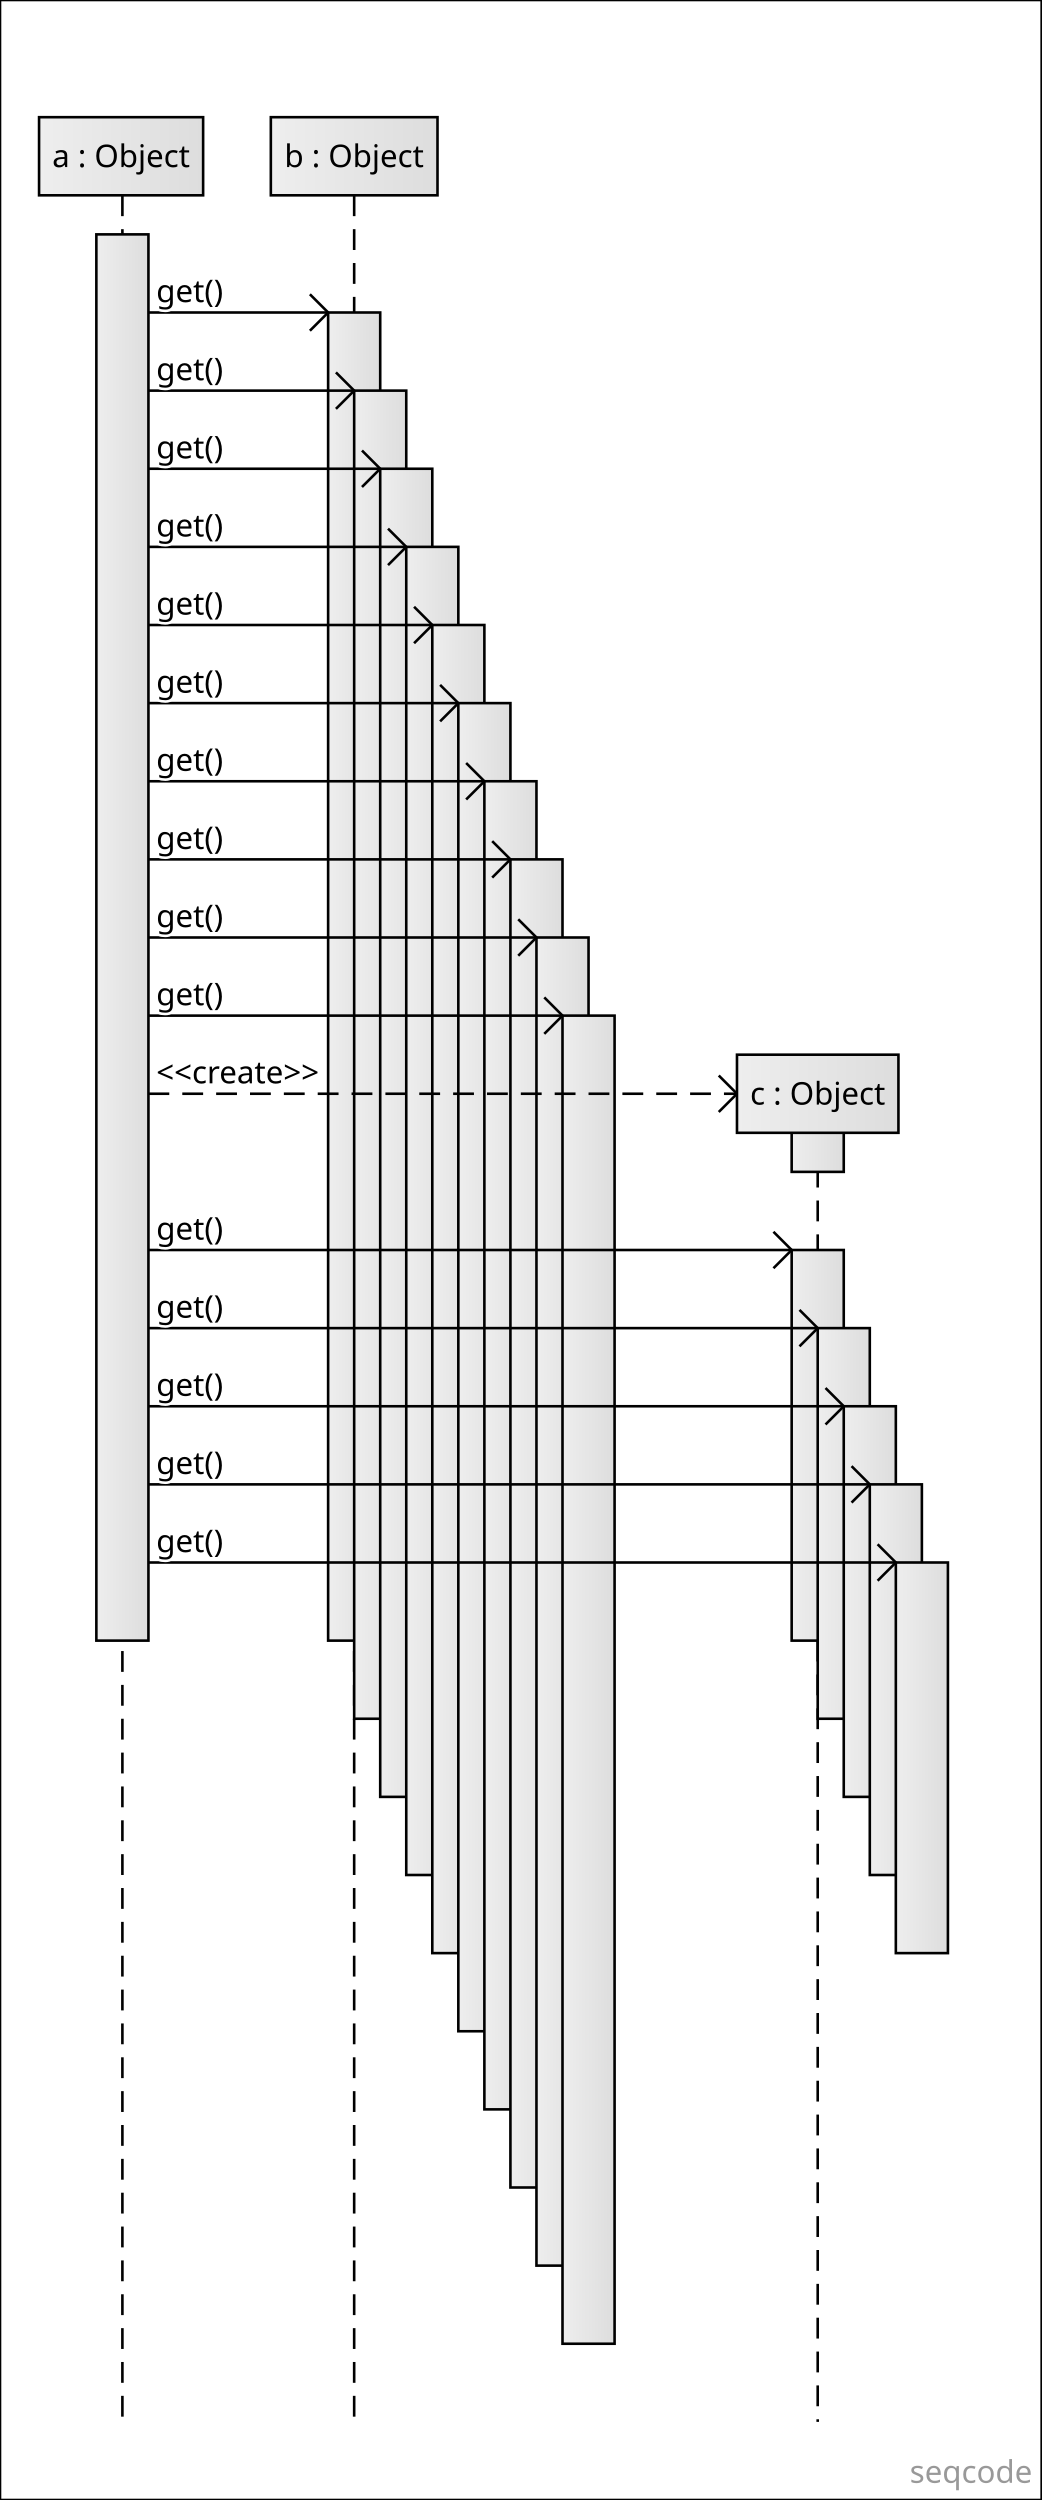
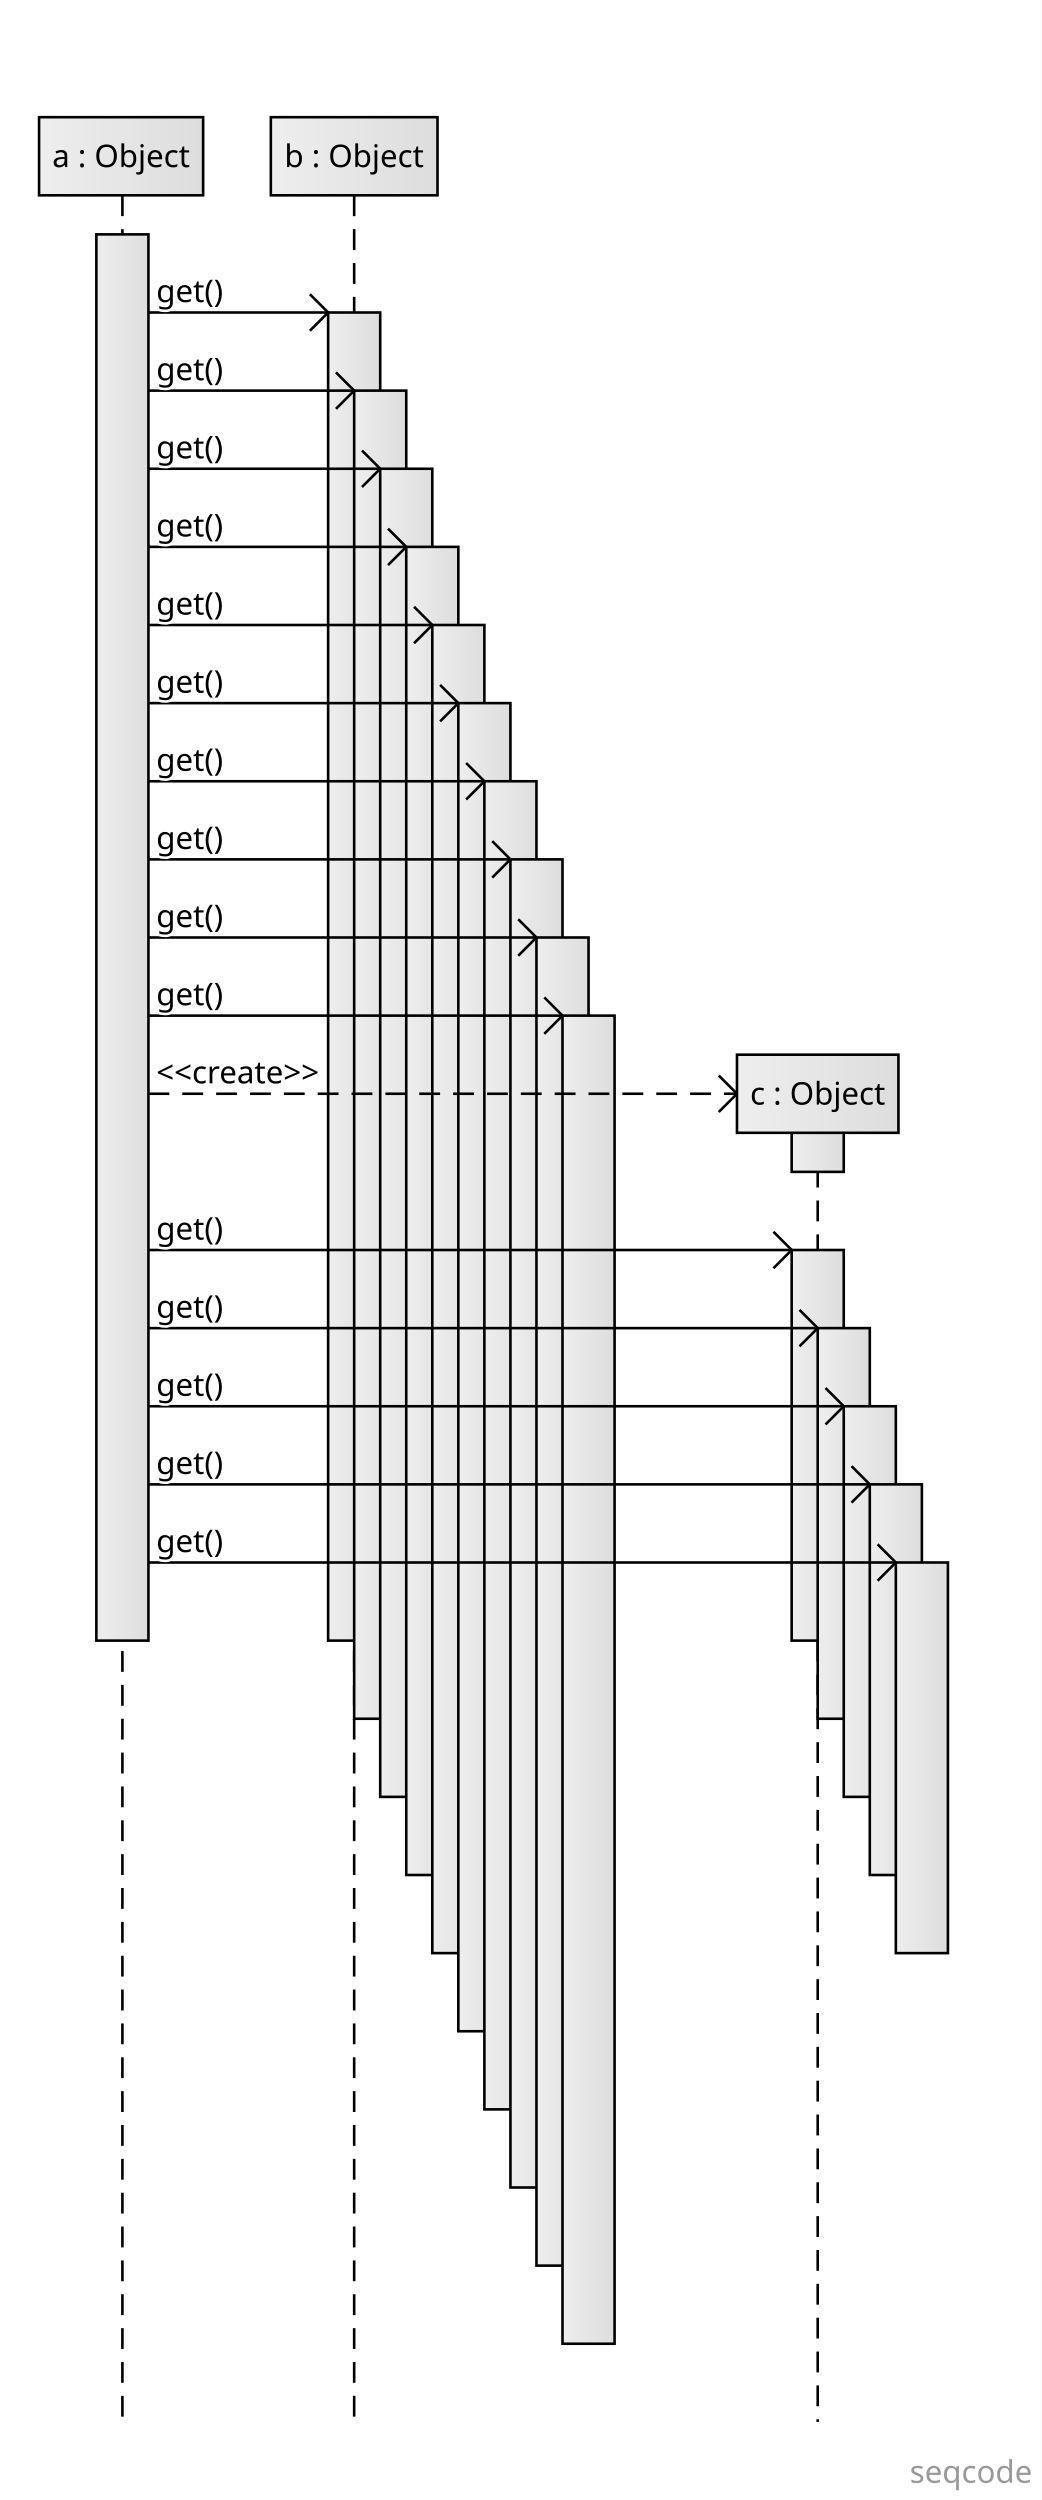
<svg xmlns="http://www.w3.org/2000/svg" version="1.1" width="400" height="960" viewBox="0 0 400 960">
  <defs>
    <linearGradient id="SvgjsLinearGradient1018">
      <stop stop-color="#eeeeee" offset="0" />
      <stop stop-color="#dddddd" offset="1" />
    </linearGradient>
    <linearGradient x1="0" y1="0" x2="1" y2="1">
      <stop stop-color="#fffda1" offset="0" />
      <stop stop-color="#ffeb5b" offset="1" />
    </linearGradient>
    <text id="seqcode">
a : Object
b : Object
c : Object

b &gt; get()
b &gt; get()
b &gt; get()
b &gt; get()
b &gt; get()
b &gt; get()
b &gt; get()
b &gt; get()
b &gt; get()
b &gt; get()

c.create()
c &gt; get()
c &gt; get()
c &gt; get()
c &gt; get()
c &gt; get()
</text>
  </defs>
-   <rect width="400" height="960" fill="white" stroke-width="1" stroke="black" />
+   <rect width="400" height="960" fill="white" />
  <a href="https://seqcode.app" target="_blank">
    <text text-anchor="end" font-size="12" font-weight="100" font-family="sans-serif" fill="#999999" x="396.4" y="953.4">seqcode </text>
  </a>
  <line x1="47" y1="75" x2="47" y2="930" stroke-dasharray="8 5" stroke-width="1" stroke="black" />
  <line x1="136" y1="75" x2="136" y2="930" stroke-dasharray="8 5" stroke-width="1" stroke="black" />
  <line x1="314" y1="435" x2="314" y2="930" stroke-dasharray="8 5" stroke-width="1" stroke="black" />
  <g transform="matrix(1,0,0,1,0,0)">
    <rect width="20" height="540" x="37" y="90" fill="url(#SvgjsLinearGradient1018)" stroke-width="1" stroke="black" />
  </g>
  <g transform="matrix(1,0,0,1,0,0)">
    <rect width="20" height="510" x="126" y="120" fill="url(#SvgjsLinearGradient1018)" stroke-width="1" stroke="black" />
  </g>
  <g transform="matrix(1,0,0,1,0,0)">
    <rect width="20" height="510" x="136" y="150" fill="url(#SvgjsLinearGradient1018)" stroke-width="1" stroke="black" />
  </g>
  <g transform="matrix(1,0,0,1,0,0)">
    <rect width="20" height="510" x="146" y="180" fill="url(#SvgjsLinearGradient1018)" stroke-width="1" stroke="black" />
  </g>
  <g transform="matrix(1,0,0,1,0,0)">
    <rect width="20" height="510" x="156" y="210" fill="url(#SvgjsLinearGradient1018)" stroke-width="1" stroke="black" />
  </g>
  <g transform="matrix(1,0,0,1,0,0)">
    <rect width="20" height="510" x="166" y="240" fill="url(#SvgjsLinearGradient1018)" stroke-width="1" stroke="black" />
  </g>
  <g transform="matrix(1,0,0,1,0,0)">
    <rect width="20" height="510" x="176" y="270" fill="url(#SvgjsLinearGradient1018)" stroke-width="1" stroke="black" />
  </g>
  <g transform="matrix(1,0,0,1,0,0)">
    <rect width="20" height="510" x="186" y="300" fill="url(#SvgjsLinearGradient1018)" stroke-width="1" stroke="black" />
  </g>
  <g transform="matrix(1,0,0,1,0,0)">
    <rect width="20" height="510" x="196" y="330" fill="url(#SvgjsLinearGradient1018)" stroke-width="1" stroke="black" />
  </g>
  <g transform="matrix(1,0,0,1,0,0)">
    <rect width="20" height="510" x="206" y="360" fill="url(#SvgjsLinearGradient1018)" stroke-width="1" stroke="black" />
  </g>
  <g transform="matrix(1,0,0,1,0,0)">
    <rect width="20" height="510" x="216" y="390" fill="url(#SvgjsLinearGradient1018)" stroke-width="1" stroke="black" />
  </g>
  <g transform="matrix(1,0,0,1,0,0)">
    <rect width="20" height="30" x="304" y="420" fill="url(#SvgjsLinearGradient1018)" stroke-width="1" stroke="black" />
  </g>
  <g transform="matrix(1,0,0,1,0,0)">
    <rect width="20" height="150" x="304" y="480" fill="url(#SvgjsLinearGradient1018)" stroke-width="1" stroke="black" />
  </g>
  <g transform="matrix(1,0,0,1,0,0)">
    <rect width="20" height="150" x="314" y="510" fill="url(#SvgjsLinearGradient1018)" stroke-width="1" stroke="black" />
  </g>
  <g transform="matrix(1,0,0,1,0,0)">
    <rect width="20" height="150" x="324" y="540" fill="url(#SvgjsLinearGradient1018)" stroke-width="1" stroke="black" />
  </g>
  <g transform="matrix(1,0,0,1,0,0)">
    <rect width="20" height="150" x="334" y="570" fill="url(#SvgjsLinearGradient1018)" stroke-width="1" stroke="black" />
  </g>
  <g transform="matrix(1,0,0,1,0,0)">
    <rect width="20" height="150" x="344" y="600" fill="url(#SvgjsLinearGradient1018)" stroke-width="1" stroke="black" />
  </g>
  <line x1="57" y1="120" x2="126" y2="120" stroke-width="1" stroke="black" />
  <g>
    <text text-anchor="start" font-size="12" font-weight="100" font-family="sans-serif" stroke-width="2" stroke="white" x="60" y="116">get()</text>
    <text text-anchor="start" font-size="12" font-weight="100" font-family="sans-serif" fill="black" x="60" y="116">get()</text>
  </g>
  <polyline points="119,113 126,120 119,127" fill="transparent" stroke-width="1" stroke="black" />
  <line x1="57" y1="150" x2="136" y2="150" stroke-width="1" stroke="black" />
  <g>
    <text text-anchor="start" font-size="12" font-weight="100" font-family="sans-serif" stroke-width="2" stroke="white" x="60" y="146">get()</text>
    <text text-anchor="start" font-size="12" font-weight="100" font-family="sans-serif" fill="black" x="60" y="146">get()</text>
  </g>
  <polyline points="129,143 136,150 129,157" fill="transparent" stroke-width="1" stroke="black" />
  <line x1="57" y1="180" x2="146" y2="180" stroke-width="1" stroke="black" />
  <g>
    <text text-anchor="start" font-size="12" font-weight="100" font-family="sans-serif" stroke-width="2" stroke="white" x="60" y="176">get()</text>
    <text text-anchor="start" font-size="12" font-weight="100" font-family="sans-serif" fill="black" x="60" y="176">get()</text>
  </g>
  <polyline points="139,173 146,180 139,187" fill="transparent" stroke-width="1" stroke="black" />
  <line x1="57" y1="210" x2="156" y2="210" stroke-width="1" stroke="black" />
  <g>
    <text text-anchor="start" font-size="12" font-weight="100" font-family="sans-serif" stroke-width="2" stroke="white" x="60" y="206">get()</text>
    <text text-anchor="start" font-size="12" font-weight="100" font-family="sans-serif" fill="black" x="60" y="206">get()</text>
  </g>
  <polyline points="149,203 156,210 149,217" fill="transparent" stroke-width="1" stroke="black" />
  <line x1="57" y1="240" x2="166" y2="240" stroke-width="1" stroke="black" />
  <g>
    <text text-anchor="start" font-size="12" font-weight="100" font-family="sans-serif" stroke-width="2" stroke="white" x="60" y="236">get()</text>
    <text text-anchor="start" font-size="12" font-weight="100" font-family="sans-serif" fill="black" x="60" y="236">get()</text>
  </g>
  <polyline points="159,233 166,240 159,247" fill="transparent" stroke-width="1" stroke="black" />
  <line x1="57" y1="270" x2="176" y2="270" stroke-width="1" stroke="black" />
  <g>
    <text text-anchor="start" font-size="12" font-weight="100" font-family="sans-serif" stroke-width="2" stroke="white" x="60" y="266">get()</text>
    <text text-anchor="start" font-size="12" font-weight="100" font-family="sans-serif" fill="black" x="60" y="266">get()</text>
  </g>
  <polyline points="169,263 176,270 169,277" fill="transparent" stroke-width="1" stroke="black" />
  <line x1="57" y1="300" x2="186" y2="300" stroke-width="1" stroke="black" />
  <g>
    <text text-anchor="start" font-size="12" font-weight="100" font-family="sans-serif" stroke-width="2" stroke="white" x="60" y="296">get()</text>
    <text text-anchor="start" font-size="12" font-weight="100" font-family="sans-serif" fill="black" x="60" y="296">get()</text>
  </g>
  <polyline points="179,293 186,300 179,307" fill="transparent" stroke-width="1" stroke="black" />
  <line x1="57" y1="330" x2="196" y2="330" stroke-width="1" stroke="black" />
  <g>
    <text text-anchor="start" font-size="12" font-weight="100" font-family="sans-serif" stroke-width="2" stroke="white" x="60" y="326">get()</text>
    <text text-anchor="start" font-size="12" font-weight="100" font-family="sans-serif" fill="black" x="60" y="326">get()</text>
  </g>
  <polyline points="189,323 196,330 189,337" fill="transparent" stroke-width="1" stroke="black" />
  <line x1="57" y1="360" x2="206" y2="360" stroke-width="1" stroke="black" />
  <g>
    <text text-anchor="start" font-size="12" font-weight="100" font-family="sans-serif" stroke-width="2" stroke="white" x="60" y="356">get()</text>
    <text text-anchor="start" font-size="12" font-weight="100" font-family="sans-serif" fill="black" x="60" y="356">get()</text>
  </g>
  <polyline points="199,353 206,360 199,367" fill="transparent" stroke-width="1" stroke="black" />
  <line x1="57" y1="390" x2="216" y2="390" stroke-width="1" stroke="black" />
  <g>
    <text text-anchor="start" font-size="12" font-weight="100" font-family="sans-serif" stroke-width="2" stroke="white" x="60" y="386">get()</text>
    <text text-anchor="start" font-size="12" font-weight="100" font-family="sans-serif" fill="black" x="60" y="386">get()</text>
  </g>
  <polyline points="209,383 216,390 209,397" fill="transparent" stroke-width="1" stroke="black" />
  <line x1="57" y1="420" x2="283" y2="420" stroke-dasharray="8 5" stroke-width="1" stroke="black" />
  <g>
    <text text-anchor="start" font-size="12" font-weight="100" font-family="sans-serif" stroke-width="2" stroke="white" x="60" y="416">&lt;&lt;create&gt;&gt;</text>
    <text text-anchor="start" font-size="12" font-weight="100" font-family="sans-serif" fill="black" x="60" y="416">&lt;&lt;create&gt;&gt;</text>
  </g>
  <polyline points="276,413 283,420 276,427" fill="transparent" stroke-width="1" stroke="black" />
  <line x1="57" y1="480" x2="304" y2="480" stroke-width="1" stroke="black" />
  <g>
    <text text-anchor="start" font-size="12" font-weight="100" font-family="sans-serif" stroke-width="2" stroke="white" x="60" y="476">get()</text>
    <text text-anchor="start" font-size="12" font-weight="100" font-family="sans-serif" fill="black" x="60" y="476">get()</text>
  </g>
  <polyline points="297,473 304,480 297,487" fill="transparent" stroke-width="1" stroke="black" />
  <line x1="57" y1="510" x2="314" y2="510" stroke-width="1" stroke="black" />
  <g>
    <text text-anchor="start" font-size="12" font-weight="100" font-family="sans-serif" stroke-width="2" stroke="white" x="60" y="506">get()</text>
    <text text-anchor="start" font-size="12" font-weight="100" font-family="sans-serif" fill="black" x="60" y="506">get()</text>
  </g>
  <polyline points="307,503 314,510 307,517" fill="transparent" stroke-width="1" stroke="black" />
  <line x1="57" y1="540" x2="324" y2="540" stroke-width="1" stroke="black" />
  <g>
    <text text-anchor="start" font-size="12" font-weight="100" font-family="sans-serif" stroke-width="2" stroke="white" x="60" y="536">get()</text>
    <text text-anchor="start" font-size="12" font-weight="100" font-family="sans-serif" fill="black" x="60" y="536">get()</text>
  </g>
  <polyline points="317,533 324,540 317,547" fill="transparent" stroke-width="1" stroke="black" />
  <line x1="57" y1="570" x2="334" y2="570" stroke-width="1" stroke="black" />
  <g>
    <text text-anchor="start" font-size="12" font-weight="100" font-family="sans-serif" stroke-width="2" stroke="white" x="60" y="566">get()</text>
    <text text-anchor="start" font-size="12" font-weight="100" font-family="sans-serif" fill="black" x="60" y="566">get()</text>
  </g>
  <polyline points="327,563 334,570 327,577" fill="transparent" stroke-width="1" stroke="black" />
  <line x1="57" y1="600" x2="344" y2="600" stroke-width="1" stroke="black" />
  <g>
    <text text-anchor="start" font-size="12" font-weight="100" font-family="sans-serif" stroke-width="2" stroke="white" x="60" y="596">get()</text>
    <text text-anchor="start" font-size="12" font-weight="100" font-family="sans-serif" fill="black" x="60" y="596">get()</text>
  </g>
  <polyline points="337,593 344,600 337,607" fill="transparent" stroke-width="1" stroke="black" />
  <g transform="matrix(1,0,0,1,0,0)">
    <rect width="63" height="30" x="15" y="45" fill="url(#SvgjsLinearGradient1018)" stroke-width="1" stroke="black" />
    <text x="46.5" y="60" dominant-baseline="middle" text-anchor="middle" font-size="12" font-weight="100" font-family="sans-serif" fill="black">a : Object</text>
  </g>
  <g transform="matrix(1,0,0,1,0,0)">
    <rect width="64" height="30" x="104" y="45" fill="url(#SvgjsLinearGradient1018)" stroke-width="1" stroke="black" />
    <text x="136" y="60" dominant-baseline="middle" text-anchor="middle" font-size="12" font-weight="100" font-family="sans-serif" fill="black">b : Object</text>
  </g>
  <g transform="matrix(1,0,0,1,0,0)">
    <rect width="62" height="30" x="283" y="405" fill="url(#SvgjsLinearGradient1018)" stroke-width="1" stroke="black" />
    <text x="314" y="420" dominant-baseline="middle" text-anchor="middle" font-size="12" font-weight="100" font-family="sans-serif" fill="black">c : Object</text>
  </g>
</svg>
